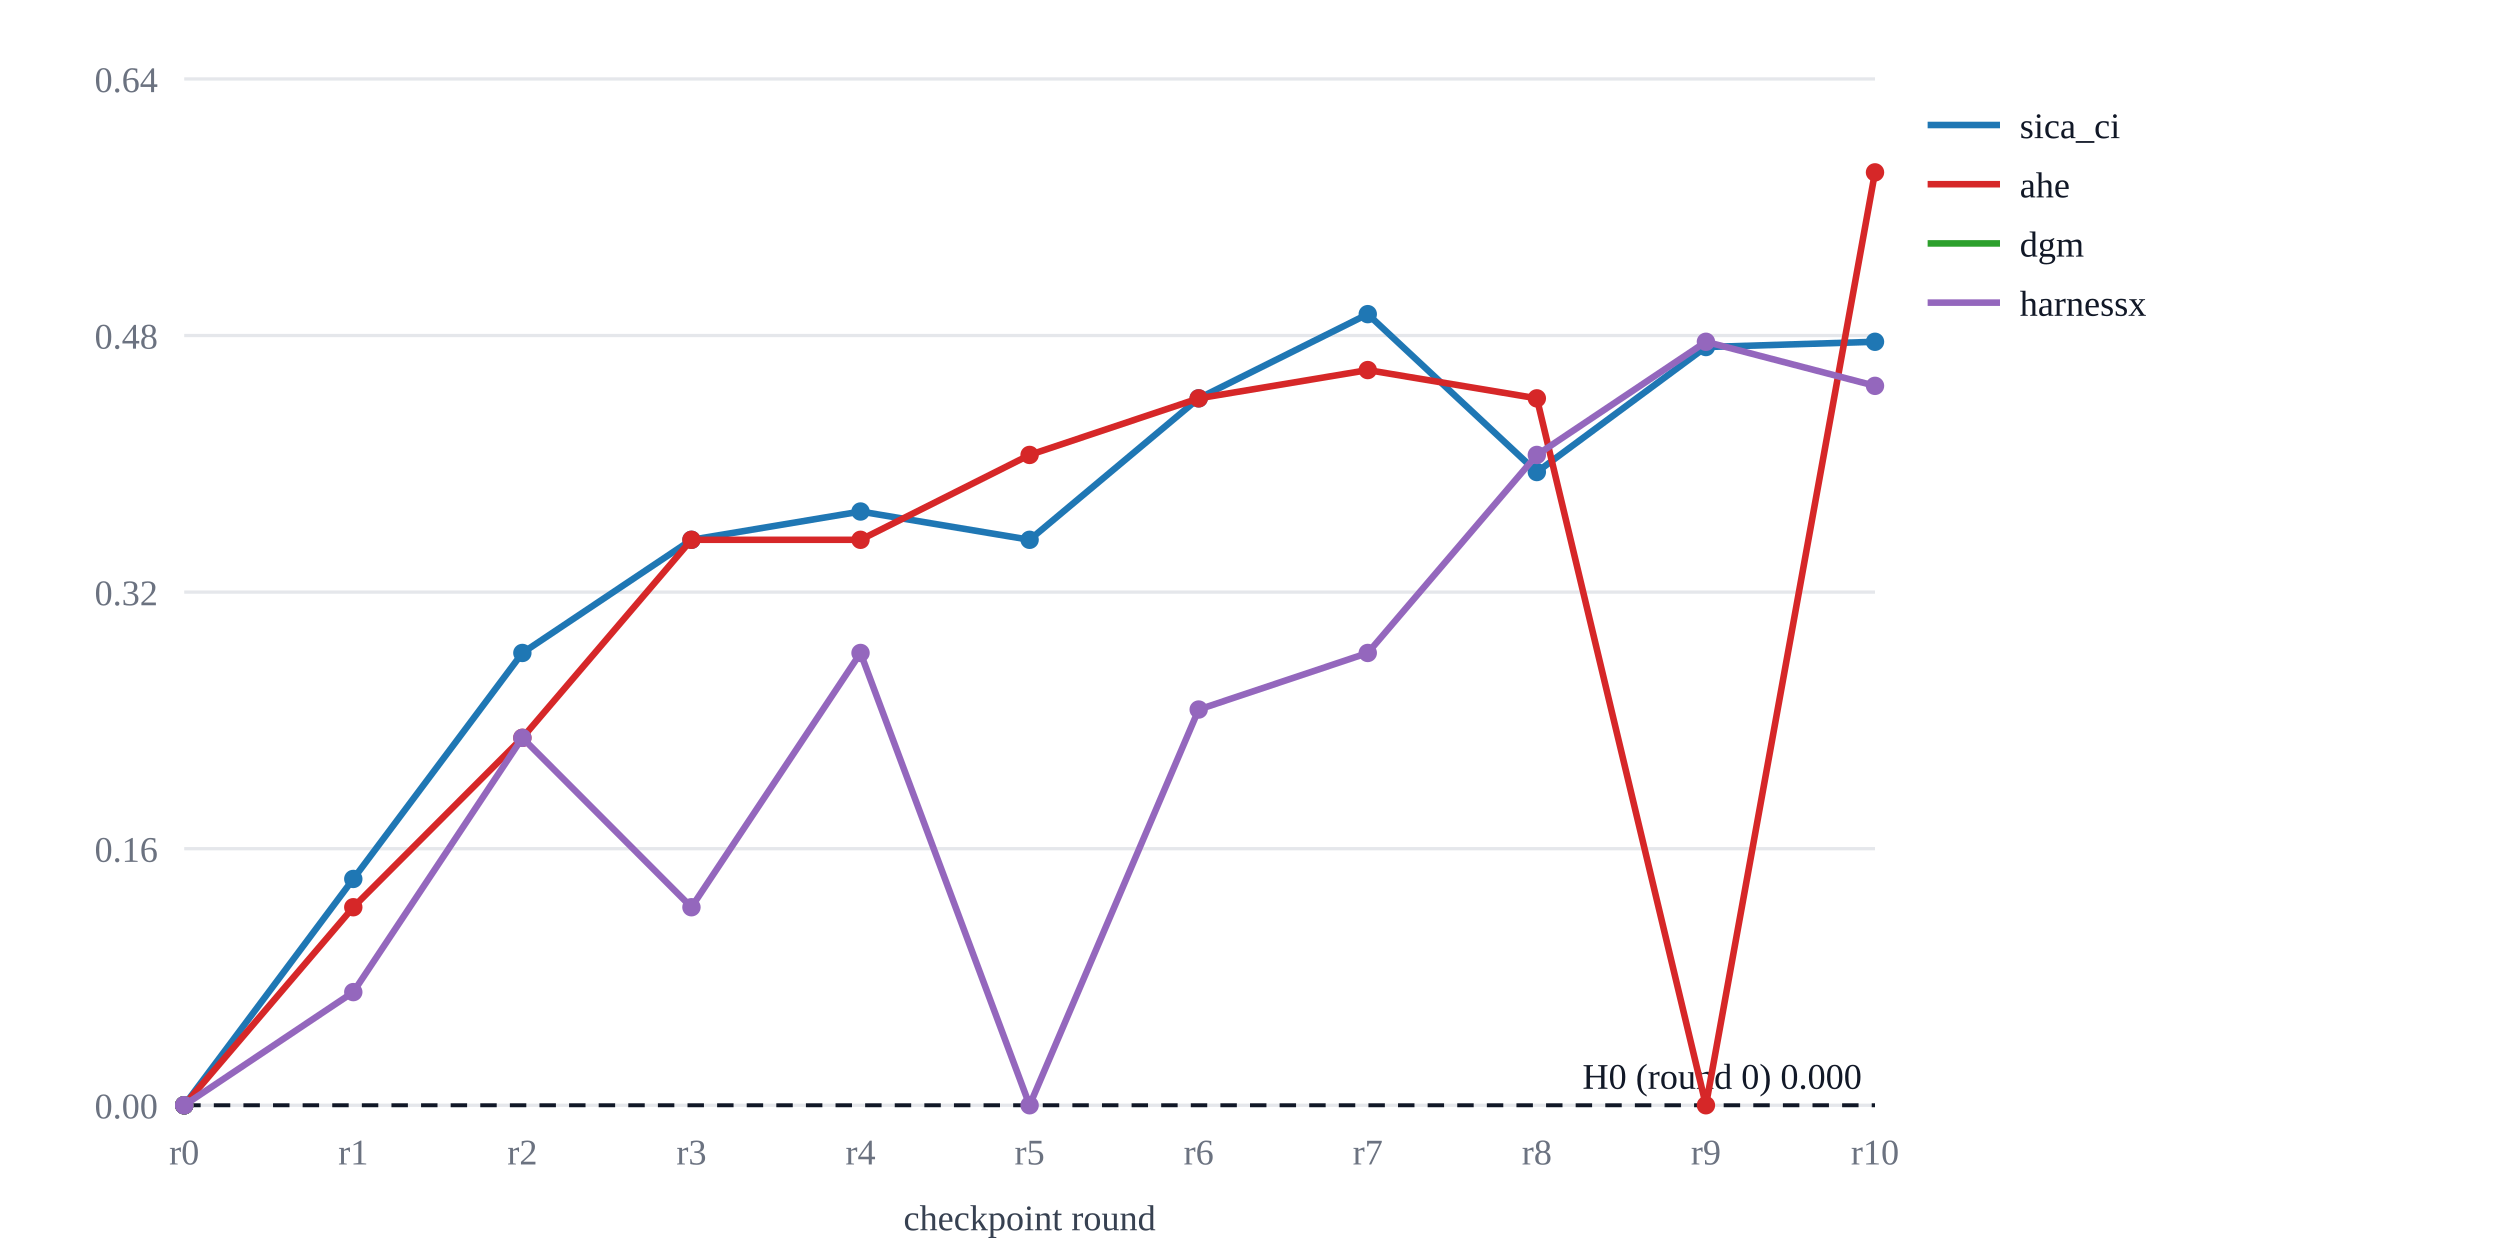
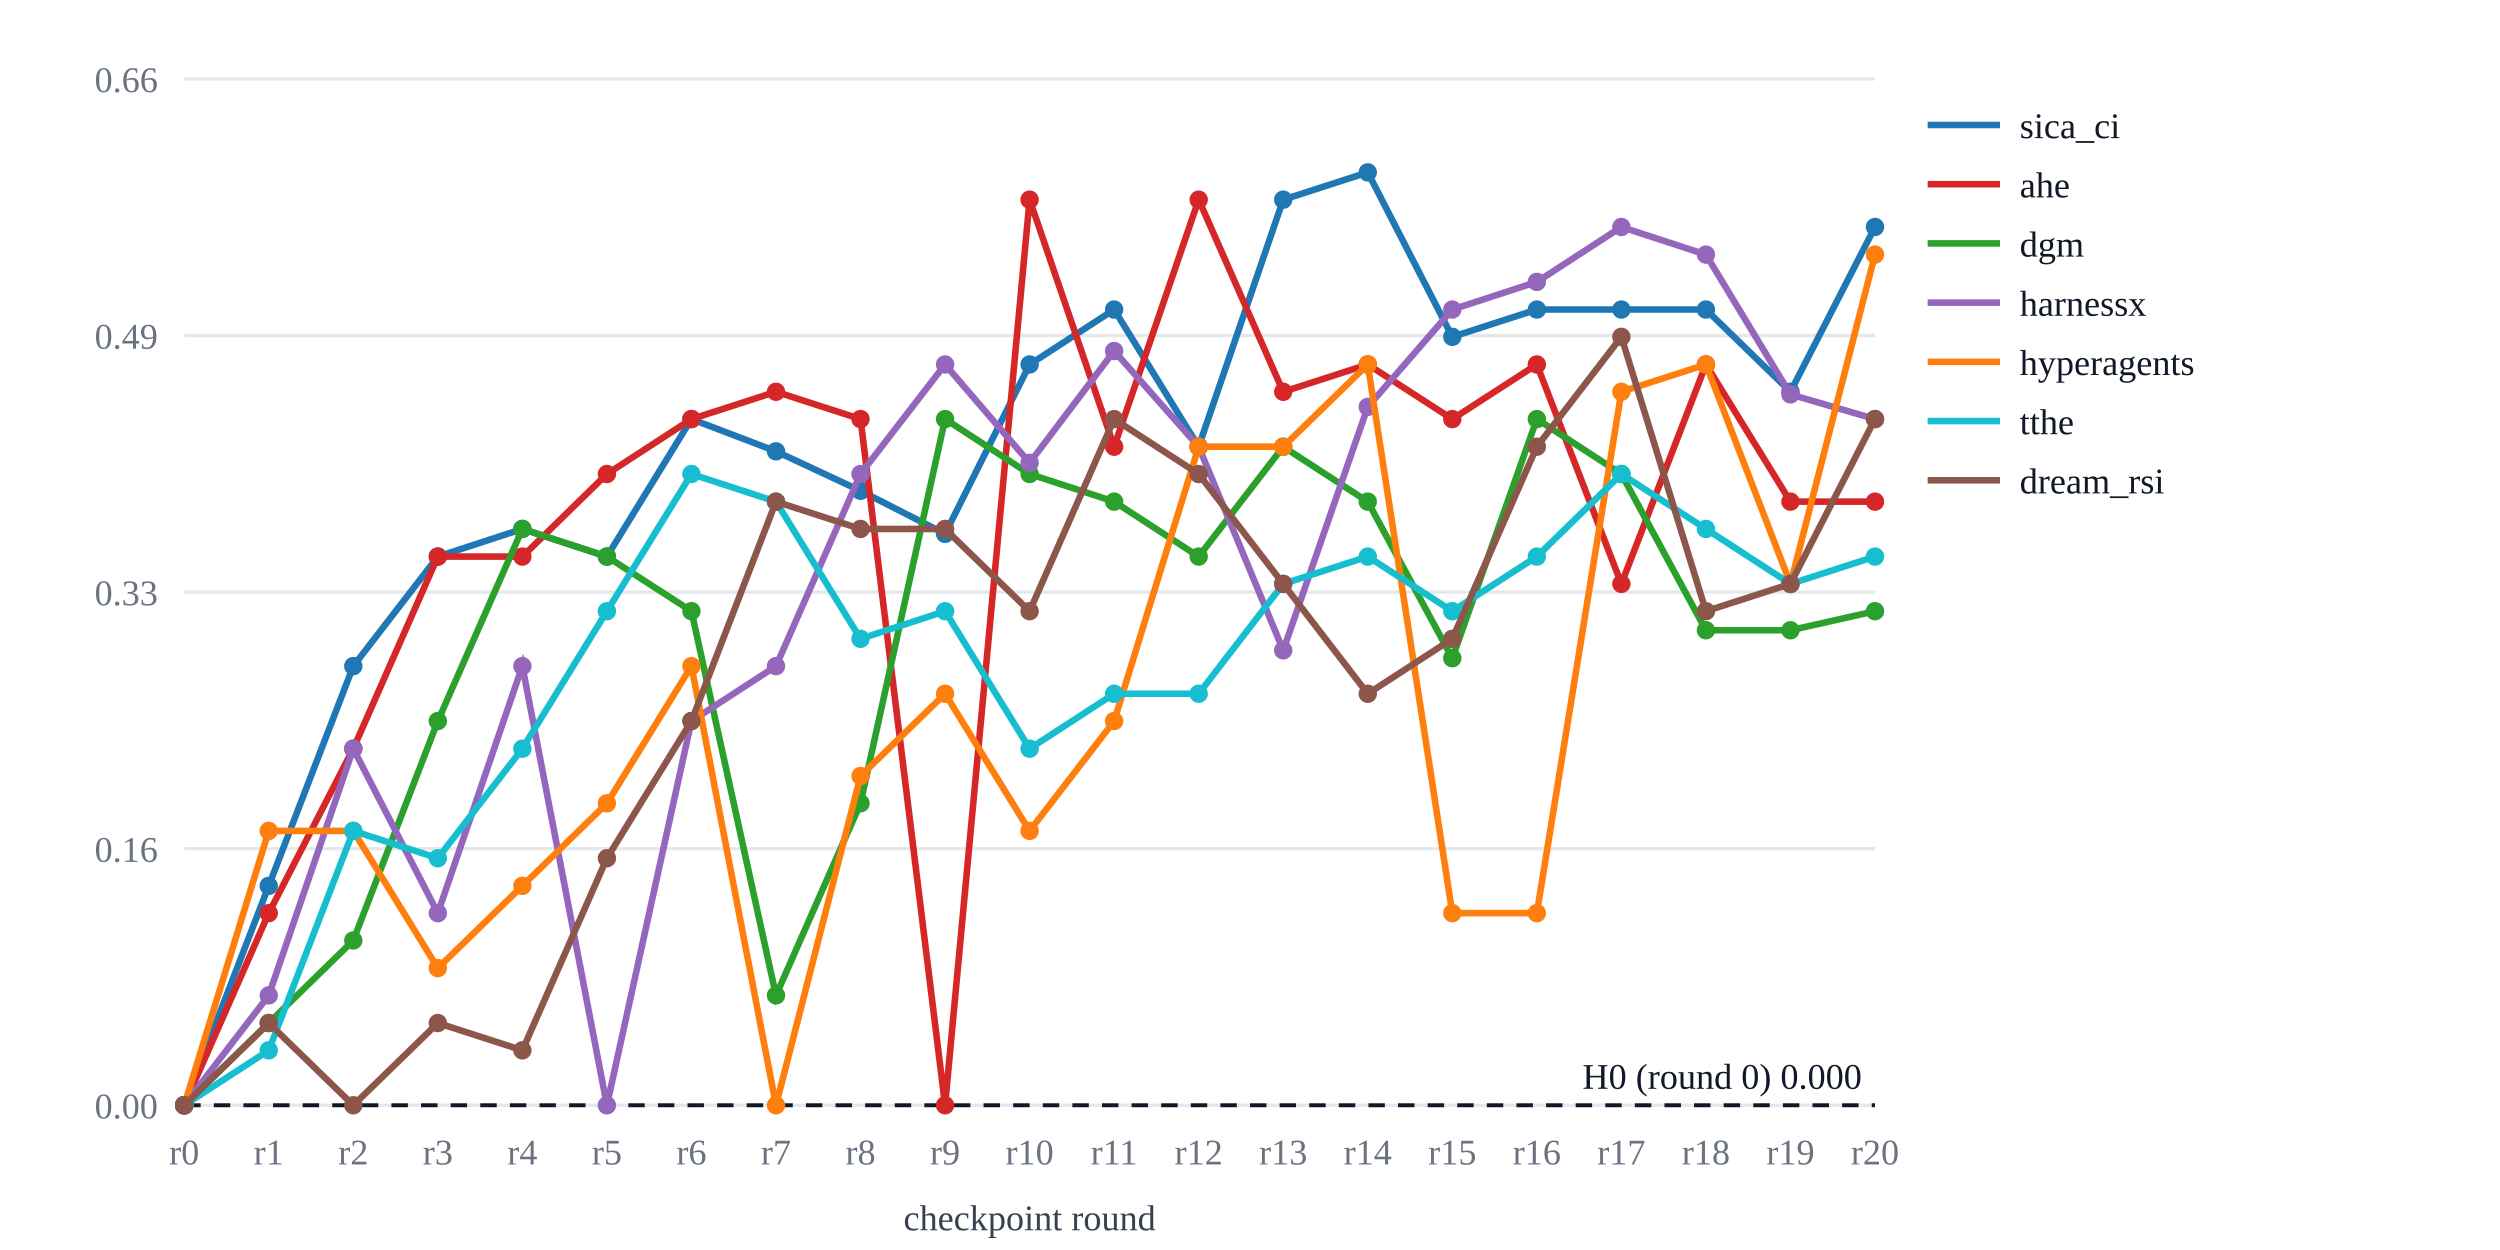
<svg xmlns="http://www.w3.org/2000/svg" width="760" height="380" viewBox="0 0 760 380" role="img" aria-label="Score by checkpoint round on dev">
  <rect width="760" height="380" fill="#ffffff" />
  <line x1="56" y1="336.0" x2="570" y2="336.0" stroke="#e5e7eb" stroke-width="1" />
  <text x="48" y="340.0" font-size="11" fill="#6b7280" text-anchor="end">0.00</text>
  <line x1="56" y1="258.0" x2="570" y2="258.0" stroke="#e5e7eb" stroke-width="1" />
  <text x="48" y="262.0" font-size="11" fill="#6b7280" text-anchor="end">0.16</text>
  <line x1="56" y1="180.0" x2="570" y2="180.0" stroke="#e5e7eb" stroke-width="1" />
-   <text x="48" y="184.0" font-size="11" fill="#6b7280" text-anchor="end">0.32</text>
+   <text x="48" y="184.0" font-size="11" fill="#6b7280" text-anchor="end">0.33</text>
  <line x1="56" y1="102.0" x2="570" y2="102.0" stroke="#e5e7eb" stroke-width="1" />
-   <text x="48" y="106.0" font-size="11" fill="#6b7280" text-anchor="end">0.48</text>
+   <text x="48" y="106.0" font-size="11" fill="#6b7280" text-anchor="end">0.49</text>
  <line x1="56" y1="24.0" x2="570" y2="24.0" stroke="#e5e7eb" stroke-width="1" />
-   <text x="48" y="28.0" font-size="11" fill="#6b7280" text-anchor="end">0.64</text>
+   <text x="48" y="28.0" font-size="11" fill="#6b7280" text-anchor="end">0.66</text>
  <text x="56.0" y="354" font-size="11" fill="#6b7280" text-anchor="middle">r0</text>
-   <text x="107.4" y="354" font-size="11" fill="#6b7280" text-anchor="middle">r1</text>
-   <text x="158.8" y="354" font-size="11" fill="#6b7280" text-anchor="middle">r2</text>
-   <text x="210.2" y="354" font-size="11" fill="#6b7280" text-anchor="middle">r3</text>
-   <text x="261.6" y="354" font-size="11" fill="#6b7280" text-anchor="middle">r4</text>
-   <text x="313.0" y="354" font-size="11" fill="#6b7280" text-anchor="middle">r5</text>
-   <text x="364.4" y="354" font-size="11" fill="#6b7280" text-anchor="middle">r6</text>
-   <text x="415.8" y="354" font-size="11" fill="#6b7280" text-anchor="middle">r7</text>
-   <text x="467.2" y="354" font-size="11" fill="#6b7280" text-anchor="middle">r8</text>
-   <text x="518.6" y="354" font-size="11" fill="#6b7280" text-anchor="middle">r9</text>
-   <text x="570.0" y="354" font-size="11" fill="#6b7280" text-anchor="middle">r10</text>
+   <text x="81.7" y="354" font-size="11" fill="#6b7280" text-anchor="middle">r1</text>
+   <text x="107.4" y="354" font-size="11" fill="#6b7280" text-anchor="middle">r2</text>
+   <text x="133.1" y="354" font-size="11" fill="#6b7280" text-anchor="middle">r3</text>
+   <text x="158.8" y="354" font-size="11" fill="#6b7280" text-anchor="middle">r4</text>
+   <text x="184.5" y="354" font-size="11" fill="#6b7280" text-anchor="middle">r5</text>
+   <text x="210.2" y="354" font-size="11" fill="#6b7280" text-anchor="middle">r6</text>
+   <text x="235.9" y="354" font-size="11" fill="#6b7280" text-anchor="middle">r7</text>
+   <text x="261.6" y="354" font-size="11" fill="#6b7280" text-anchor="middle">r8</text>
+   <text x="287.3" y="354" font-size="11" fill="#6b7280" text-anchor="middle">r9</text>
+   <text x="313.0" y="354" font-size="11" fill="#6b7280" text-anchor="middle">r10</text>
+   <text x="338.7" y="354" font-size="11" fill="#6b7280" text-anchor="middle">r11</text>
+   <text x="364.4" y="354" font-size="11" fill="#6b7280" text-anchor="middle">r12</text>
+   <text x="390.1" y="354" font-size="11" fill="#6b7280" text-anchor="middle">r13</text>
+   <text x="415.8" y="354" font-size="11" fill="#6b7280" text-anchor="middle">r14</text>
+   <text x="441.5" y="354" font-size="11" fill="#6b7280" text-anchor="middle">r15</text>
+   <text x="467.2" y="354" font-size="11" fill="#6b7280" text-anchor="middle">r16</text>
+   <text x="492.9" y="354" font-size="11" fill="#6b7280" text-anchor="middle">r17</text>
+   <text x="518.6" y="354" font-size="11" fill="#6b7280" text-anchor="middle">r18</text>
+   <text x="544.3" y="354" font-size="11" fill="#6b7280" text-anchor="middle">r19</text>
+   <text x="570.0" y="354" font-size="11" fill="#6b7280" text-anchor="middle">r20</text>
  <line x1="56" y1="336.0" x2="570" y2="336.0" stroke="#111827" stroke-width="1.2" stroke-dasharray="5 4" />
  <text x="566" y="331.0" font-size="11" fill="#111827" text-anchor="end">H0 (round 0) 0.000</text>
  <g data-method-line="sica_ci">
-     <path d="M56.0,336.0 L56.0,336.0 L107.4,267.2 L158.8,198.5 L210.2,164.1 L261.6,155.5 L313.0,164.1 L364.4,121.1 L415.8,95.5 L467.2,143.5 L518.6,105.5 L570.0,103.9" fill="none" stroke="#1f77b4" stroke-width="2" />
+     <path d="M56.0,336.0 L56.0,336.0 L81.7,269.3 L107.4,202.5 L133.1,169.2 L158.8,160.8 L184.5,169.2 L210.2,127.4 L235.9,137.2 L261.6,149.2 L287.3,162.3 L313.0,110.8 L338.7,94.1 L364.4,135.8 L390.1,60.7 L415.8,52.4 L441.5,102.4 L467.2,94.1 L492.9,94.1 L518.6,94.1 L544.3,119.1 L570.0,69.0" fill="none" stroke="#1f77b4" stroke-width="2" />
    <circle cx="56.0" cy="336.0" r="2.8" fill="#1f77b4" />
    <circle cx="56.0" cy="336.0" r="2.8" fill="#1f77b4" />
-     <circle cx="107.4" cy="267.2" r="2.8" fill="#1f77b4" />
-     <circle cx="158.8" cy="198.5" r="2.8" fill="#1f77b4" />
-     <circle cx="210.2" cy="164.1" r="2.8" fill="#1f77b4" />
-     <circle cx="261.6" cy="155.5" r="2.8" fill="#1f77b4" />
-     <circle cx="313.0" cy="164.1" r="2.8" fill="#1f77b4" />
-     <circle cx="364.4" cy="121.1" r="2.8" fill="#1f77b4" />
-     <circle cx="415.8" cy="95.5" r="2.8" fill="#1f77b4" />
-     <circle cx="467.2" cy="143.5" r="2.8" fill="#1f77b4" />
-     <circle cx="518.6" cy="105.5" r="2.8" fill="#1f77b4" />
-     <circle cx="570.0" cy="103.9" r="2.8" fill="#1f77b4" />
+     <circle cx="81.7" cy="269.3" r="2.8" fill="#1f77b4" />
+     <circle cx="107.4" cy="202.5" r="2.8" fill="#1f77b4" />
+     <circle cx="133.1" cy="169.2" r="2.8" fill="#1f77b4" />
+     <circle cx="158.8" cy="160.8" r="2.8" fill="#1f77b4" />
+     <circle cx="184.5" cy="169.2" r="2.8" fill="#1f77b4" />
+     <circle cx="210.2" cy="127.4" r="2.8" fill="#1f77b4" />
+     <circle cx="235.9" cy="137.2" r="2.8" fill="#1f77b4" />
+     <circle cx="261.6" cy="149.2" r="2.8" fill="#1f77b4" />
+     <circle cx="287.3" cy="162.3" r="2.8" fill="#1f77b4" />
+     <circle cx="313.0" cy="110.8" r="2.8" fill="#1f77b4" />
+     <circle cx="338.7" cy="94.1" r="2.8" fill="#1f77b4" />
+     <circle cx="364.4" cy="135.8" r="2.8" fill="#1f77b4" />
+     <circle cx="390.1" cy="60.7" r="2.8" fill="#1f77b4" />
+     <circle cx="415.8" cy="52.4" r="2.8" fill="#1f77b4" />
+     <circle cx="441.5" cy="102.4" r="2.8" fill="#1f77b4" />
+     <circle cx="467.2" cy="94.1" r="2.8" fill="#1f77b4" />
+     <circle cx="492.9" cy="94.1" r="2.8" fill="#1f77b4" />
+     <circle cx="518.6" cy="94.1" r="2.8" fill="#1f77b4" />
+     <circle cx="544.3" cy="119.1" r="2.8" fill="#1f77b4" />
+     <circle cx="570.0" cy="69.0" r="2.8" fill="#1f77b4" />
    <line x1="586" y1="38" x2="608" y2="38" stroke="#1f77b4" stroke-width="2" />
    <text x="614" y="42" font-size="11" fill="#111827">sica_ci</text>
  </g>
  <g data-method-line="ahe">
-     <path d="M56.0,336.0 L56.0,336.0 L107.4,275.8 L158.8,224.3 L210.2,164.1 L261.6,164.1 L313.0,138.3 L364.4,121.1 L415.8,112.5 L467.2,121.1 L518.6,336.0 L570.0,52.4" fill="none" stroke="#d62728" stroke-width="2" />
+     <path d="M56.0,336.0 L56.0,336.0 L81.7,277.6 L107.4,227.6 L133.1,169.2 L158.8,169.2 L184.5,144.1 L210.2,127.4 L235.9,119.1 L261.6,127.4 L287.3,336.0 L313.0,60.7 L338.7,135.8 L364.4,60.7 L390.1,119.1 L415.8,110.8 L441.5,127.4 L467.2,110.8 L492.9,177.5 L518.6,110.8 L544.3,152.5 L570.0,152.5" fill="none" stroke="#d62728" stroke-width="2" />
    <circle cx="56.0" cy="336.0" r="2.8" fill="#d62728" />
    <circle cx="56.0" cy="336.0" r="2.8" fill="#d62728" />
-     <circle cx="107.4" cy="275.8" r="2.8" fill="#d62728" />
-     <circle cx="158.8" cy="224.3" r="2.8" fill="#d62728" />
-     <circle cx="210.2" cy="164.1" r="2.8" fill="#d62728" />
-     <circle cx="261.6" cy="164.1" r="2.8" fill="#d62728" />
-     <circle cx="313.0" cy="138.3" r="2.8" fill="#d62728" />
-     <circle cx="364.4" cy="121.1" r="2.8" fill="#d62728" />
-     <circle cx="415.8" cy="112.5" r="2.8" fill="#d62728" />
-     <circle cx="467.2" cy="121.1" r="2.8" fill="#d62728" />
-     <circle cx="518.6" cy="336.0" r="2.8" fill="#d62728" />
-     <circle cx="570.0" cy="52.4" r="2.8" fill="#d62728" />
+     <circle cx="81.7" cy="277.6" r="2.8" fill="#d62728" />
+     <circle cx="107.4" cy="227.6" r="2.8" fill="#d62728" />
+     <circle cx="133.1" cy="169.2" r="2.8" fill="#d62728" />
+     <circle cx="158.8" cy="169.2" r="2.8" fill="#d62728" />
+     <circle cx="184.5" cy="144.1" r="2.8" fill="#d62728" />
+     <circle cx="210.2" cy="127.4" r="2.8" fill="#d62728" />
+     <circle cx="235.9" cy="119.1" r="2.8" fill="#d62728" />
+     <circle cx="261.6" cy="127.4" r="2.8" fill="#d62728" />
+     <circle cx="287.3" cy="336.0" r="2.8" fill="#d62728" />
+     <circle cx="313.0" cy="60.7" r="2.8" fill="#d62728" />
+     <circle cx="338.7" cy="135.8" r="2.8" fill="#d62728" />
+     <circle cx="364.4" cy="60.7" r="2.8" fill="#d62728" />
+     <circle cx="390.1" cy="119.1" r="2.8" fill="#d62728" />
+     <circle cx="415.8" cy="110.8" r="2.8" fill="#d62728" />
+     <circle cx="441.5" cy="127.4" r="2.8" fill="#d62728" />
+     <circle cx="467.2" cy="110.8" r="2.8" fill="#d62728" />
+     <circle cx="492.9" cy="177.5" r="2.8" fill="#d62728" />
+     <circle cx="518.6" cy="110.8" r="2.8" fill="#d62728" />
+     <circle cx="544.3" cy="152.5" r="2.8" fill="#d62728" />
+     <circle cx="570.0" cy="152.5" r="2.8" fill="#d62728" />
    <line x1="586" y1="56" x2="608" y2="56" stroke="#d62728" stroke-width="2" />
    <text x="614" y="60" font-size="11" fill="#111827">ahe</text>
  </g>
  <g data-method-line="dgm">
-     <path d="M56.0,336.0 L56.0,336.0" fill="none" stroke="#2ca02c" stroke-width="2" />
+     <path d="M56.0,336.0 L56.0,336.0 L81.7,311.0 L107.4,285.9 L133.1,219.2 L158.8,160.8 L184.5,169.2 L210.2,185.8 L235.9,302.6 L261.6,244.2 L287.3,127.4 L313.0,144.1 L338.7,152.5 L364.4,169.2 L390.1,135.8 L415.8,152.5 L441.5,200.1 L467.2,127.4 L492.9,144.1 L518.6,191.6 L544.3,191.6 L570.0,185.8" fill="none" stroke="#2ca02c" stroke-width="2" />
    <circle cx="56.0" cy="336.0" r="2.8" fill="#2ca02c" />
    <circle cx="56.0" cy="336.0" r="2.8" fill="#2ca02c" />
+     <circle cx="81.7" cy="311.0" r="2.8" fill="#2ca02c" />
+     <circle cx="107.4" cy="285.9" r="2.8" fill="#2ca02c" />
+     <circle cx="133.1" cy="219.2" r="2.8" fill="#2ca02c" />
+     <circle cx="158.8" cy="160.8" r="2.8" fill="#2ca02c" />
+     <circle cx="184.5" cy="169.2" r="2.8" fill="#2ca02c" />
+     <circle cx="210.2" cy="185.8" r="2.8" fill="#2ca02c" />
+     <circle cx="235.9" cy="302.6" r="2.8" fill="#2ca02c" />
+     <circle cx="261.6" cy="244.2" r="2.8" fill="#2ca02c" />
+     <circle cx="287.3" cy="127.4" r="2.8" fill="#2ca02c" />
+     <circle cx="313.0" cy="144.1" r="2.8" fill="#2ca02c" />
+     <circle cx="338.7" cy="152.5" r="2.8" fill="#2ca02c" />
+     <circle cx="364.4" cy="169.2" r="2.8" fill="#2ca02c" />
+     <circle cx="390.1" cy="135.8" r="2.8" fill="#2ca02c" />
+     <circle cx="415.8" cy="152.5" r="2.8" fill="#2ca02c" />
+     <circle cx="441.5" cy="200.1" r="2.8" fill="#2ca02c" />
+     <circle cx="467.2" cy="127.4" r="2.8" fill="#2ca02c" />
+     <circle cx="492.9" cy="144.1" r="2.8" fill="#2ca02c" />
+     <circle cx="518.6" cy="191.6" r="2.8" fill="#2ca02c" />
+     <circle cx="544.3" cy="191.6" r="2.8" fill="#2ca02c" />
+     <circle cx="570.0" cy="185.8" r="2.8" fill="#2ca02c" />
    <line x1="586" y1="74" x2="608" y2="74" stroke="#2ca02c" stroke-width="2" />
    <text x="614" y="78" font-size="11" fill="#111827">dgm</text>
  </g>
  <g data-method-line="harnessx">
-     <path d="M56.0,336.0 L56.0,336.0 L107.4,301.6 L158.8,224.3 L210.2,275.8 L261.6,198.5 L313.0,336.0 L364.4,215.7 L415.8,198.5 L467.2,138.3 L518.6,103.9 L570.0,117.3" fill="none" stroke="#9467bd" stroke-width="2" />
+     <path d="M56.0,336.0 L56.0,336.0 L81.7,302.6 L107.4,227.6 L133.1,277.6 L158.8,202.5 L184.5,336.0 L210.2,219.2 L235.9,202.5 L261.6,144.1 L287.3,110.8 L313.0,140.7 L338.7,106.7 L364.4,135.8 L390.1,197.7 L415.8,123.7 L441.5,94.1 L467.2,85.7 L492.9,69.0 L518.6,77.4 L544.3,119.9 L570.0,127.4" fill="none" stroke="#9467bd" stroke-width="2" />
    <circle cx="56.0" cy="336.0" r="2.8" fill="#9467bd" />
    <circle cx="56.0" cy="336.0" r="2.8" fill="#9467bd" />
-     <circle cx="107.4" cy="301.6" r="2.8" fill="#9467bd" />
-     <circle cx="158.8" cy="224.3" r="2.8" fill="#9467bd" />
-     <circle cx="210.2" cy="275.8" r="2.8" fill="#9467bd" />
-     <circle cx="261.6" cy="198.5" r="2.8" fill="#9467bd" />
-     <circle cx="313.0" cy="336.0" r="2.8" fill="#9467bd" />
-     <circle cx="364.4" cy="215.7" r="2.8" fill="#9467bd" />
-     <circle cx="415.8" cy="198.5" r="2.8" fill="#9467bd" />
-     <circle cx="467.2" cy="138.3" r="2.8" fill="#9467bd" />
-     <circle cx="518.6" cy="103.9" r="2.8" fill="#9467bd" />
-     <circle cx="570.0" cy="117.3" r="2.8" fill="#9467bd" />
+     <circle cx="81.7" cy="302.6" r="2.8" fill="#9467bd" />
+     <circle cx="107.4" cy="227.6" r="2.8" fill="#9467bd" />
+     <circle cx="133.1" cy="277.6" r="2.8" fill="#9467bd" />
+     <circle cx="158.8" cy="202.5" r="2.8" fill="#9467bd" />
+     <circle cx="184.5" cy="336.0" r="2.8" fill="#9467bd" />
+     <circle cx="210.2" cy="219.2" r="2.8" fill="#9467bd" />
+     <circle cx="235.9" cy="202.5" r="2.8" fill="#9467bd" />
+     <circle cx="261.6" cy="144.1" r="2.8" fill="#9467bd" />
+     <circle cx="287.3" cy="110.8" r="2.8" fill="#9467bd" />
+     <circle cx="313.0" cy="140.7" r="2.8" fill="#9467bd" />
+     <circle cx="338.7" cy="106.7" r="2.8" fill="#9467bd" />
+     <circle cx="364.4" cy="135.8" r="2.8" fill="#9467bd" />
+     <circle cx="390.1" cy="197.7" r="2.8" fill="#9467bd" />
+     <circle cx="415.8" cy="123.7" r="2.8" fill="#9467bd" />
+     <circle cx="441.5" cy="94.1" r="2.8" fill="#9467bd" />
+     <circle cx="467.2" cy="85.7" r="2.8" fill="#9467bd" />
+     <circle cx="492.9" cy="69.0" r="2.8" fill="#9467bd" />
+     <circle cx="518.6" cy="77.4" r="2.8" fill="#9467bd" />
+     <circle cx="544.3" cy="119.9" r="2.8" fill="#9467bd" />
+     <circle cx="570.0" cy="127.4" r="2.8" fill="#9467bd" />
    <line x1="586" y1="92" x2="608" y2="92" stroke="#9467bd" stroke-width="2" />
    <text x="614" y="96" font-size="11" fill="#111827">harnessx</text>
  </g>
+   <g data-method-line="hyperagents">
+     <path d="M56.0,336.0 L56.0,336.0 L81.7,252.6 L107.4,252.6 L133.1,294.3 L158.8,269.3 L184.5,244.2 L210.2,202.5 L235.9,336.0 L261.6,235.9 L287.3,210.9 L313.0,252.6 L338.7,219.2 L364.4,135.8 L390.1,135.8 L415.8,110.8 L441.5,277.6 L467.2,277.6 L492.9,119.1 L518.6,110.8 L544.3,177.5 L570.0,77.4" fill="none" stroke="#ff7f0e" stroke-width="2" />
+     <circle cx="56.0" cy="336.0" r="2.8" fill="#ff7f0e" />
+     <circle cx="56.0" cy="336.0" r="2.8" fill="#ff7f0e" />
+     <circle cx="81.7" cy="252.6" r="2.8" fill="#ff7f0e" />
+     <circle cx="107.4" cy="252.6" r="2.8" fill="#ff7f0e" />
+     <circle cx="133.1" cy="294.3" r="2.8" fill="#ff7f0e" />
+     <circle cx="158.8" cy="269.3" r="2.8" fill="#ff7f0e" />
+     <circle cx="184.5" cy="244.2" r="2.8" fill="#ff7f0e" />
+     <circle cx="210.2" cy="202.5" r="2.8" fill="#ff7f0e" />
+     <circle cx="235.9" cy="336.0" r="2.8" fill="#ff7f0e" />
+     <circle cx="261.6" cy="235.9" r="2.8" fill="#ff7f0e" />
+     <circle cx="287.3" cy="210.9" r="2.8" fill="#ff7f0e" />
+     <circle cx="313.0" cy="252.6" r="2.8" fill="#ff7f0e" />
+     <circle cx="338.7" cy="219.2" r="2.8" fill="#ff7f0e" />
+     <circle cx="364.4" cy="135.8" r="2.8" fill="#ff7f0e" />
+     <circle cx="390.1" cy="135.8" r="2.8" fill="#ff7f0e" />
+     <circle cx="415.8" cy="110.8" r="2.8" fill="#ff7f0e" />
+     <circle cx="441.5" cy="277.6" r="2.8" fill="#ff7f0e" />
+     <circle cx="467.2" cy="277.6" r="2.8" fill="#ff7f0e" />
+     <circle cx="492.9" cy="119.1" r="2.8" fill="#ff7f0e" />
+     <circle cx="518.6" cy="110.8" r="2.8" fill="#ff7f0e" />
+     <circle cx="544.3" cy="177.5" r="2.8" fill="#ff7f0e" />
+     <circle cx="570.0" cy="77.4" r="2.8" fill="#ff7f0e" />
+     <line x1="586" y1="110" x2="608" y2="110" stroke="#ff7f0e" stroke-width="2" />
+     <text x="614" y="114" font-size="11" fill="#111827">hyperagents</text>
+   </g>
+   <g data-method-line="tthe">
+     <path d="M56.0,336.0 L56.0,336.0 L81.7,319.3 L107.4,252.6 L133.1,260.9 L158.8,227.6 L184.5,185.8 L210.2,144.1 L235.9,152.5 L261.6,194.2 L287.3,185.8 L313.0,227.6 L338.7,210.9 L364.4,210.9 L390.1,177.5 L415.8,169.2 L441.5,185.8 L467.2,169.2 L492.9,144.1 L518.6,160.8 L544.3,177.5 L570.0,169.2" fill="none" stroke="#17becf" stroke-width="2" />
+     <circle cx="56.0" cy="336.0" r="2.8" fill="#17becf" />
+     <circle cx="56.0" cy="336.0" r="2.8" fill="#17becf" />
+     <circle cx="81.7" cy="319.3" r="2.8" fill="#17becf" />
+     <circle cx="107.4" cy="252.6" r="2.8" fill="#17becf" />
+     <circle cx="133.1" cy="260.9" r="2.8" fill="#17becf" />
+     <circle cx="158.8" cy="227.6" r="2.8" fill="#17becf" />
+     <circle cx="184.5" cy="185.8" r="2.8" fill="#17becf" />
+     <circle cx="210.2" cy="144.1" r="2.8" fill="#17becf" />
+     <circle cx="235.9" cy="152.5" r="2.8" fill="#17becf" />
+     <circle cx="261.6" cy="194.2" r="2.8" fill="#17becf" />
+     <circle cx="287.3" cy="185.8" r="2.8" fill="#17becf" />
+     <circle cx="313.0" cy="227.6" r="2.8" fill="#17becf" />
+     <circle cx="338.7" cy="210.9" r="2.8" fill="#17becf" />
+     <circle cx="364.4" cy="210.9" r="2.8" fill="#17becf" />
+     <circle cx="390.1" cy="177.5" r="2.8" fill="#17becf" />
+     <circle cx="415.8" cy="169.2" r="2.8" fill="#17becf" />
+     <circle cx="441.5" cy="185.8" r="2.8" fill="#17becf" />
+     <circle cx="467.2" cy="169.2" r="2.8" fill="#17becf" />
+     <circle cx="492.9" cy="144.1" r="2.8" fill="#17becf" />
+     <circle cx="518.6" cy="160.8" r="2.8" fill="#17becf" />
+     <circle cx="544.3" cy="177.5" r="2.8" fill="#17becf" />
+     <circle cx="570.0" cy="169.2" r="2.8" fill="#17becf" />
+     <line x1="586" y1="128" x2="608" y2="128" stroke="#17becf" stroke-width="2" />
+     <text x="614" y="132" font-size="11" fill="#111827">tthe</text>
+   </g>
+   <g data-method-line="dream_rsi">
+     <path d="M56.0,336.0 L56.0,336.0 L81.7,311.0 L107.4,336.0 L133.1,311.0 L158.8,319.3 L184.5,260.9 L210.2,219.2 L235.9,152.5 L261.6,160.8 L287.3,160.8 L313.0,185.8 L338.7,127.4 L364.4,144.1 L390.1,177.5 L415.8,210.9 L441.5,194.2 L467.2,135.8 L492.9,102.4 L518.6,185.8 L544.3,177.5 L570.0,127.4" fill="none" stroke="#8c564b" stroke-width="2" />
+     <circle cx="56.0" cy="336.0" r="2.8" fill="#8c564b" />
+     <circle cx="56.0" cy="336.0" r="2.8" fill="#8c564b" />
+     <circle cx="81.7" cy="311.0" r="2.8" fill="#8c564b" />
+     <circle cx="107.4" cy="336.0" r="2.8" fill="#8c564b" />
+     <circle cx="133.1" cy="311.0" r="2.8" fill="#8c564b" />
+     <circle cx="158.8" cy="319.3" r="2.8" fill="#8c564b" />
+     <circle cx="184.5" cy="260.9" r="2.8" fill="#8c564b" />
+     <circle cx="210.2" cy="219.2" r="2.8" fill="#8c564b" />
+     <circle cx="235.9" cy="152.5" r="2.8" fill="#8c564b" />
+     <circle cx="261.6" cy="160.8" r="2.8" fill="#8c564b" />
+     <circle cx="287.3" cy="160.8" r="2.8" fill="#8c564b" />
+     <circle cx="313.0" cy="185.8" r="2.8" fill="#8c564b" />
+     <circle cx="338.7" cy="127.4" r="2.8" fill="#8c564b" />
+     <circle cx="364.4" cy="144.1" r="2.8" fill="#8c564b" />
+     <circle cx="390.1" cy="177.5" r="2.8" fill="#8c564b" />
+     <circle cx="415.8" cy="210.9" r="2.8" fill="#8c564b" />
+     <circle cx="441.5" cy="194.2" r="2.8" fill="#8c564b" />
+     <circle cx="467.2" cy="135.8" r="2.8" fill="#8c564b" />
+     <circle cx="492.9" cy="102.4" r="2.8" fill="#8c564b" />
+     <circle cx="518.6" cy="185.8" r="2.8" fill="#8c564b" />
+     <circle cx="544.3" cy="177.5" r="2.8" fill="#8c564b" />
+     <circle cx="570.0" cy="127.4" r="2.8" fill="#8c564b" />
+     <line x1="586" y1="146" x2="608" y2="146" stroke="#8c564b" stroke-width="2" />
+     <text x="614" y="150" font-size="11" fill="#111827">dream_rsi</text>
+   </g>
  <text x="313" y="374" font-size="11" fill="#374151" text-anchor="middle">checkpoint round</text>
</svg>
